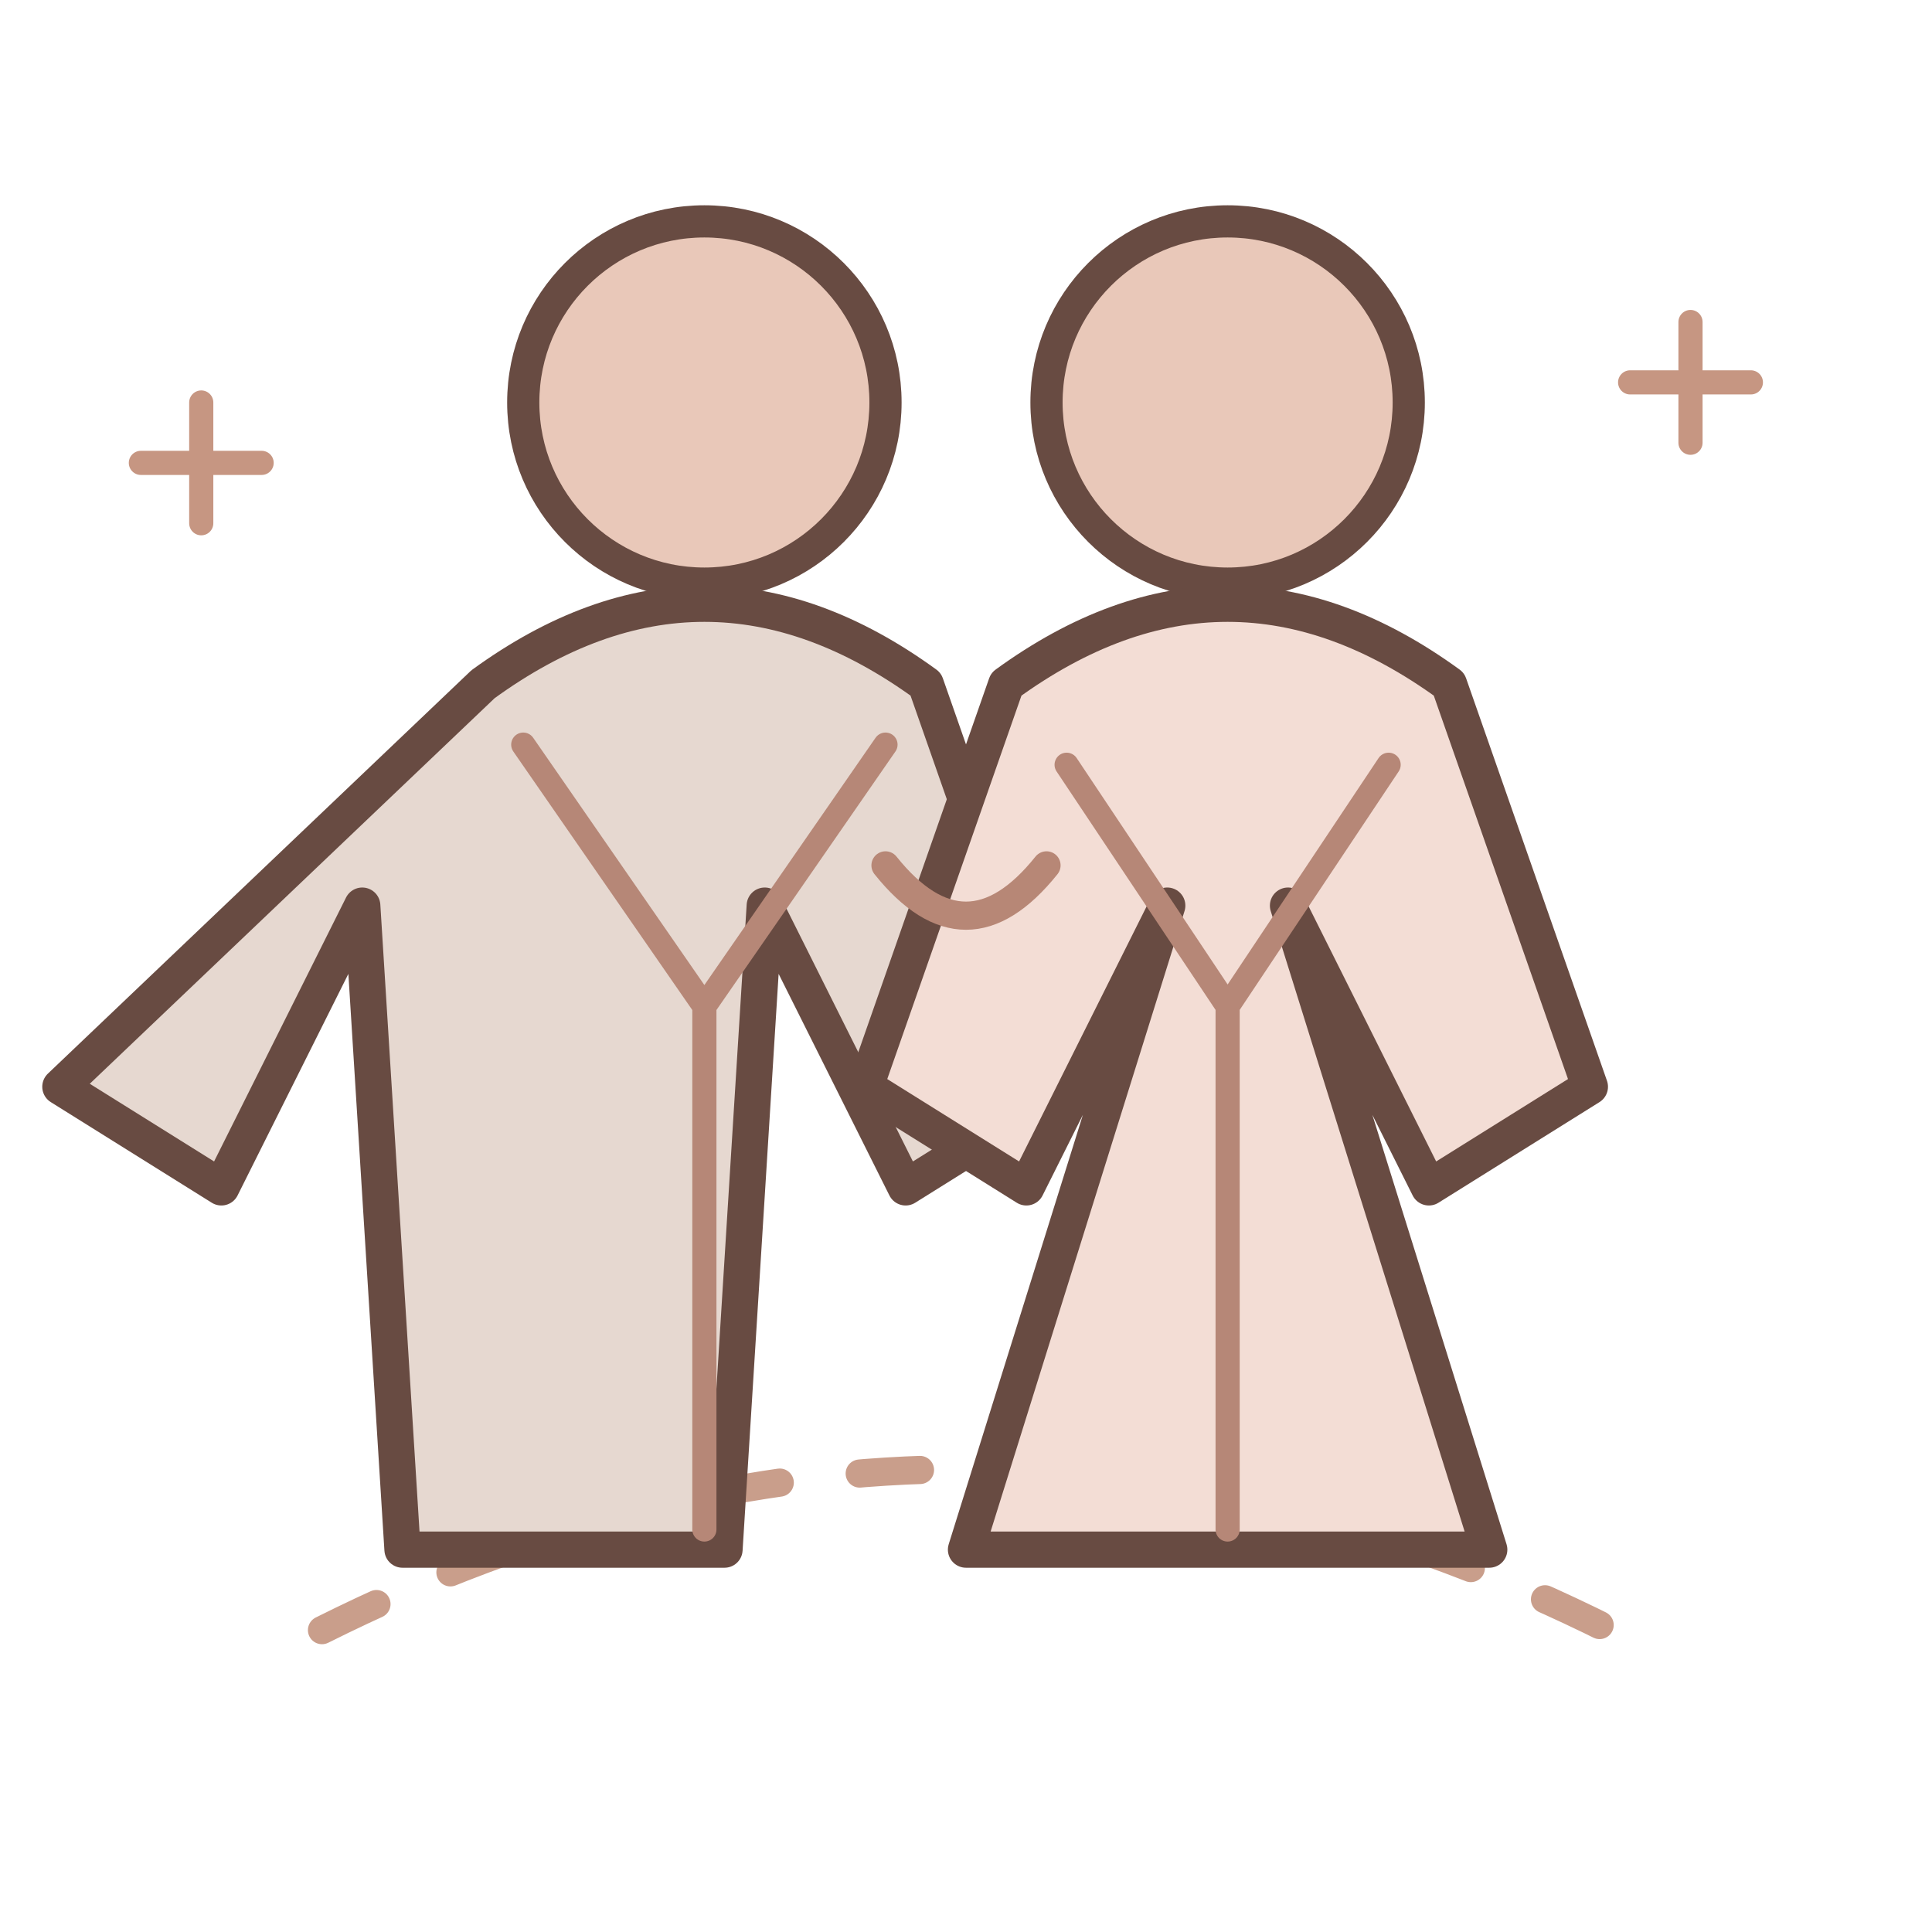
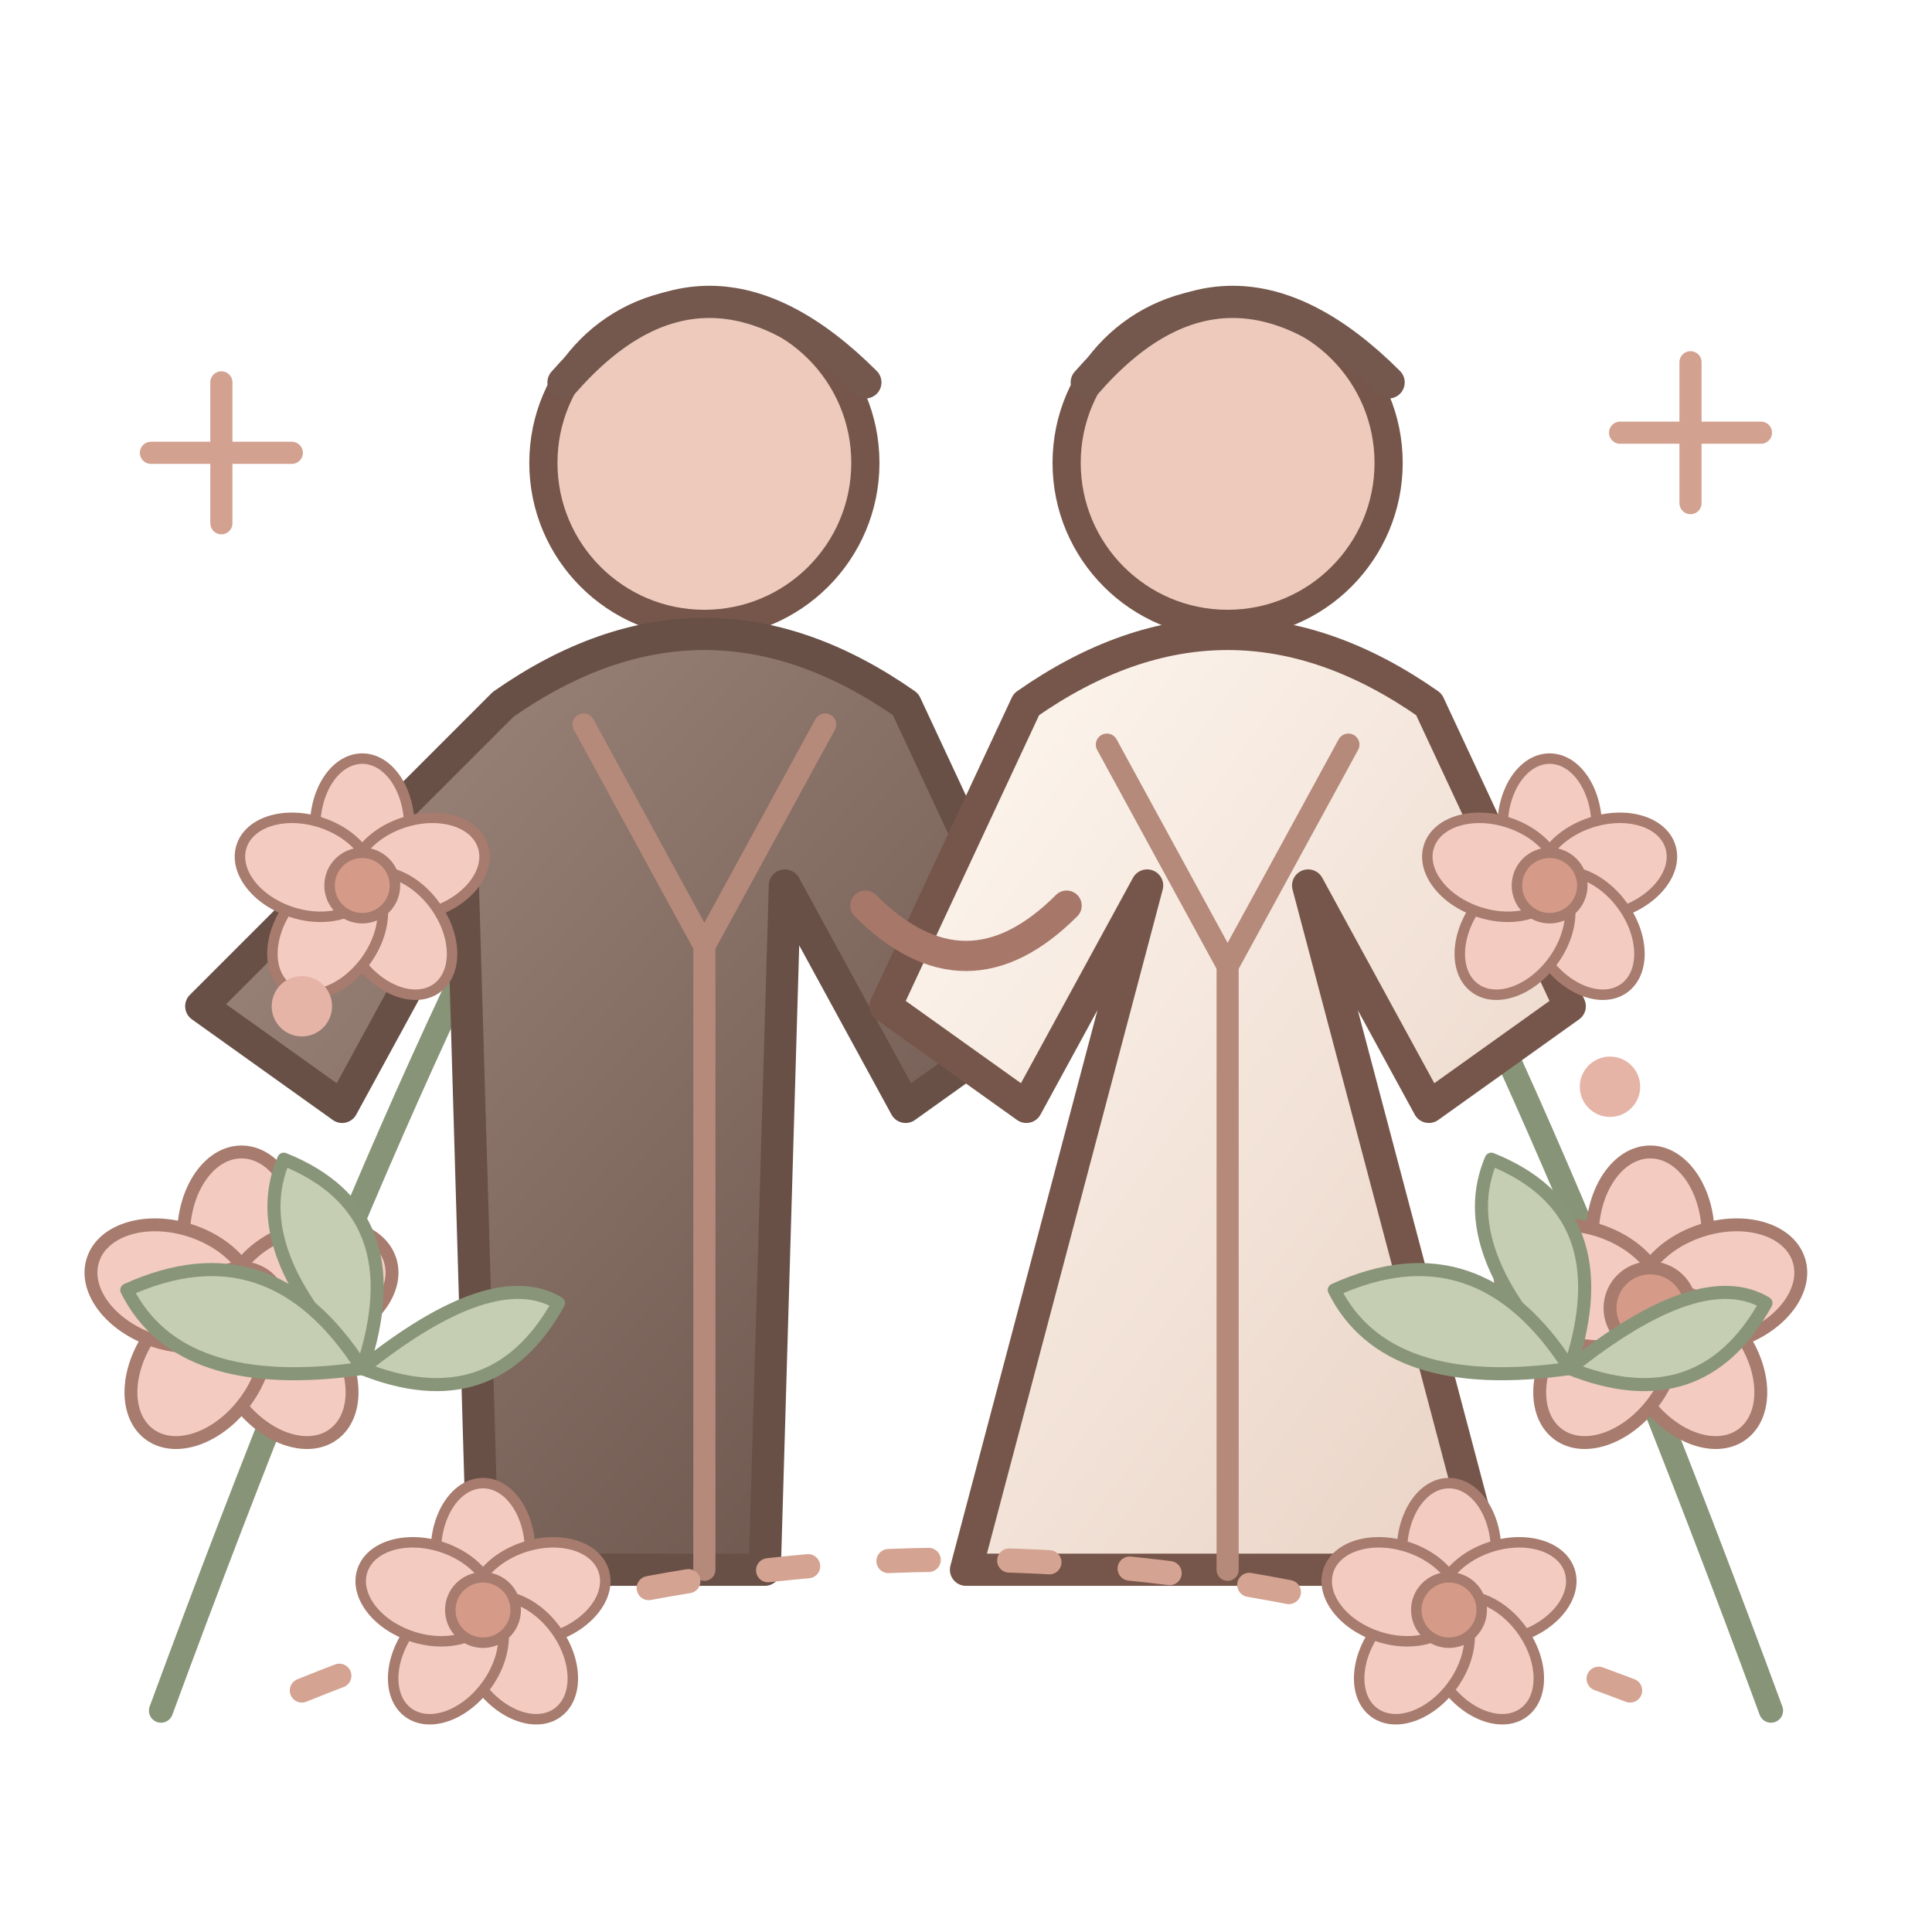
<svg xmlns="http://www.w3.org/2000/svg" viewBox="0 0 96 96" fill="none" stroke-linecap="round" stroke-linejoin="round">
-   <path d="M16 81q32-16 64 0" stroke="#C99E8B" stroke-width="1.4" stroke-dasharray="3 4" />
-   <circle cx="35" cy="20" r="9" fill="#E9C8B9" stroke="#684B42" stroke-width="1.6" />
-   <circle cx="61" cy="20" r="9" fill="#E9C8B9" stroke="#684B42" stroke-width="1.6" />
-   <path d="M24 34q11-8 22 0l7 20-8 5-7-14-2 32H20l-2-32-7 14-8-5z" fill="#E6D8D0" stroke="#684B42" stroke-width="1.8" />
-   <path d="M50 34q11-8 22 0l7 20-8 5-7-14 10 32H48l10-32-7 14-8-5z" fill="#F3DDD5" stroke="#684B42" stroke-width="1.8" />
-   <path d="M26 37l9 13 9-13M53 38l8 12 8-12M35 50v26M61 50v26" stroke="#B68777" stroke-width="1.2" />
-   <path d="M44 43q4 5 8 0" stroke="#B78776" stroke-width="1.4" />
-   <path d="M10 20v6m-3-3h6M84 16v6m-3-3h6" stroke="#C69682" stroke-width="1.2" />
+   <defs>
+     <linearGradient id="paper" x1="0" y1="0" x2="1" y2="1">
+       <stop stop-color="#FFF9F2" />
+       <stop offset="1" stop-color="#E8D0C2" />
+     </linearGradient>
+     <linearGradient id="rose" x1="0" y1="0" x2="1" y2="1">
+       <stop stop-color="#FCEAE1" />
+       <stop offset="1" stop-color="#DCA79B" />
+     </linearGradient>
+     <linearGradient id="suit" x1="0" y1="0" x2="1" y2="1">
+       <stop stop-color="#A28B80" />
+       <stop offset="1" stop-color="#665047" />
+     </linearGradient>
+   </defs>
+   <path d="M8 85q14-38 24-53m56 53q-14-38-24-53" stroke="#879477" stroke-width="1.2" fill="none" />
+   <g fill="url(#rose)" stroke="#76564A" stroke-width="1.4">
+     <circle cx="35" cy="23" r="8" fill="#EDCABB" />
+     <circle cx="61" cy="23" r="8" fill="#EDCABB" />
+   </g>
+   <path d="M28 19q7-8 15 0m11 0q7-8 15 0" stroke="#74584E" stroke-width="1.6" />
+   <path d="M25 35q10-7 20 0l7 15-7 5-6-11-1 34H24l-1-34-6 11-7-5z" fill="url(#suit)" stroke="#685047" stroke-width="1.6" />
+   <path d="M51 35q10-7 20 0l7 15-7 5-6-11 9 34H48l9-34-6 11-7-5z" fill="url(#paper)" stroke="#76564A" stroke-width="1.6" />
+   <path d="M29 36l6 11 6-11M35 47v31M55 37l6 11 6-11M61 48v30" stroke="#B68A7A" stroke-width="1.1" />
+   <path d="M43 45q5 5 10 0" fill="none" stroke="#A77869" stroke-width="1.5" />
+   <path d="M15 84q32-13 66 0" stroke="#D4A392" stroke-width="1.2" stroke-dasharray="2 4" fill="none" />
+   <g transform="translate(12 65) scale(0.8)" stroke="#A77B6D" stroke-width=".8">
+     <g fill="#F3CBC1">
+       <ellipse cy="-4.5" rx="3.6" ry="5.2" />
+       <ellipse cy="-4.5" rx="3.6" ry="5.2" transform="rotate(72)" />
+       <ellipse cy="-4.5" rx="3.6" ry="5.2" transform="rotate(144)" />
+       <ellipse cy="-4.5" rx="3.6" ry="5.2" transform="rotate(216)" />
+       <ellipse cy="-4.5" rx="3.6" ry="5.2" transform="rotate(288)" />
+     </g>
+     <circle r="2.5" fill="#D59A88" />
+   </g>
+   <g transform="translate(82 65) scale(0.8)" stroke="#A77B6D" stroke-width=".8">
+     <g fill="#F3CBC1">
+       <ellipse cy="-4.5" rx="3.6" ry="5.2" />
+       <ellipse cy="-4.5" rx="3.6" ry="5.2" transform="rotate(72)" />
+       <ellipse cy="-4.5" rx="3.6" ry="5.2" transform="rotate(144)" />
+       <ellipse cy="-4.5" rx="3.6" ry="5.2" transform="rotate(216)" />
+       <ellipse cy="-4.5" rx="3.6" ry="5.2" transform="rotate(288)" />
+     </g>
+     <circle r="2.5" fill="#D59A88" />
+   </g>
+   <g transform="translate(18 44) scale(0.65)" stroke="#A77B6D" stroke-width=".8">
+     <g fill="#F3CBC1">
+       <ellipse cy="-4.5" rx="3.6" ry="5.2" />
+       <ellipse cy="-4.5" rx="3.6" ry="5.2" transform="rotate(72)" />
+       <ellipse cy="-4.5" rx="3.6" ry="5.2" transform="rotate(144)" />
+       <ellipse cy="-4.5" rx="3.6" ry="5.2" transform="rotate(216)" />
+       <ellipse cy="-4.5" rx="3.6" ry="5.2" transform="rotate(288)" />
+     </g>
+     <circle r="2.5" fill="#D59A88" />
+   </g>
+   <g transform="translate(77 44) scale(0.65)" stroke="#A77B6D" stroke-width=".8">
+     <g fill="#F3CBC1">
+       <ellipse cy="-4.5" rx="3.6" ry="5.2" />
+       <ellipse cy="-4.5" rx="3.6" ry="5.2" transform="rotate(72)" />
+       <ellipse cy="-4.5" rx="3.6" ry="5.2" transform="rotate(144)" />
+       <ellipse cy="-4.5" rx="3.6" ry="5.2" transform="rotate(216)" />
+       <ellipse cy="-4.5" rx="3.6" ry="5.2" transform="rotate(288)" />
+     </g>
+     <circle r="2.5" fill="#D59A88" />
+   </g>
+   <g transform="translate(24 80) scale(0.65)" stroke="#A77B6D" stroke-width=".8">
+     <g fill="#F3CBC1">
+       <ellipse cy="-4.5" rx="3.6" ry="5.2" />
+       <ellipse cy="-4.5" rx="3.6" ry="5.2" transform="rotate(72)" />
+       <ellipse cy="-4.5" rx="3.6" ry="5.2" transform="rotate(144)" />
+       <ellipse cy="-4.5" rx="3.6" ry="5.2" transform="rotate(216)" />
+       <ellipse cy="-4.5" rx="3.6" ry="5.2" transform="rotate(288)" />
+     </g>
+     <circle r="2.5" fill="#D59A88" />
+   </g>
+   <g transform="translate(72 80) scale(0.65)" stroke="#A77B6D" stroke-width=".8">
+     <g fill="#F3CBC1">
+       <ellipse cy="-4.5" rx="3.6" ry="5.2" />
+       <ellipse cy="-4.5" rx="3.6" ry="5.2" transform="rotate(72)" />
+       <ellipse cy="-4.5" rx="3.6" ry="5.2" transform="rotate(144)" />
+       <ellipse cy="-4.5" rx="3.6" ry="5.2" transform="rotate(216)" />
+       <ellipse cy="-4.5" rx="3.6" ry="5.2" transform="rotate(288)" />
+     </g>
+     <circle r="2.5" fill="#D59A88" />
+   </g>
+   <g transform="translate(18 68) scale(0.65)" fill="#C5CDB2" stroke="#899579" stroke-width="1">
+     <path d="M0 0q-9-9-6-16 10 4 6 16z" />
+     <path d="M0 0q10-8 15-5-5 9-15 5z" />
+     <path d="M0 0q-14 2-18-6 11-5 18 6z" />
+   </g>
+   <g transform="translate(78 68) scale(0.65)" fill="#C5CDB2" stroke="#899579" stroke-width="1">
+     <path d="M0 0q-9-9-6-16 10 4 6 16z" />
+     <path d="M0 0q10-8 15-5-5 9-15 5z" />
+     <path d="M0 0q-14 2-18-6 11-5 18 6z" />
+   </g>
+   <g stroke="#D3A18F" stroke-width="1.1">
+     <path d="M11 19v7m-3.5-3.5h7M84 18v7m-3.5-3.5h7" />
+   </g>
+   <g fill="#E5B4A7">
+     <circle cx="15" cy="50" r="1.5" />
+     <circle cx="80" cy="54" r="1.5" />
+   </g>
</svg>
